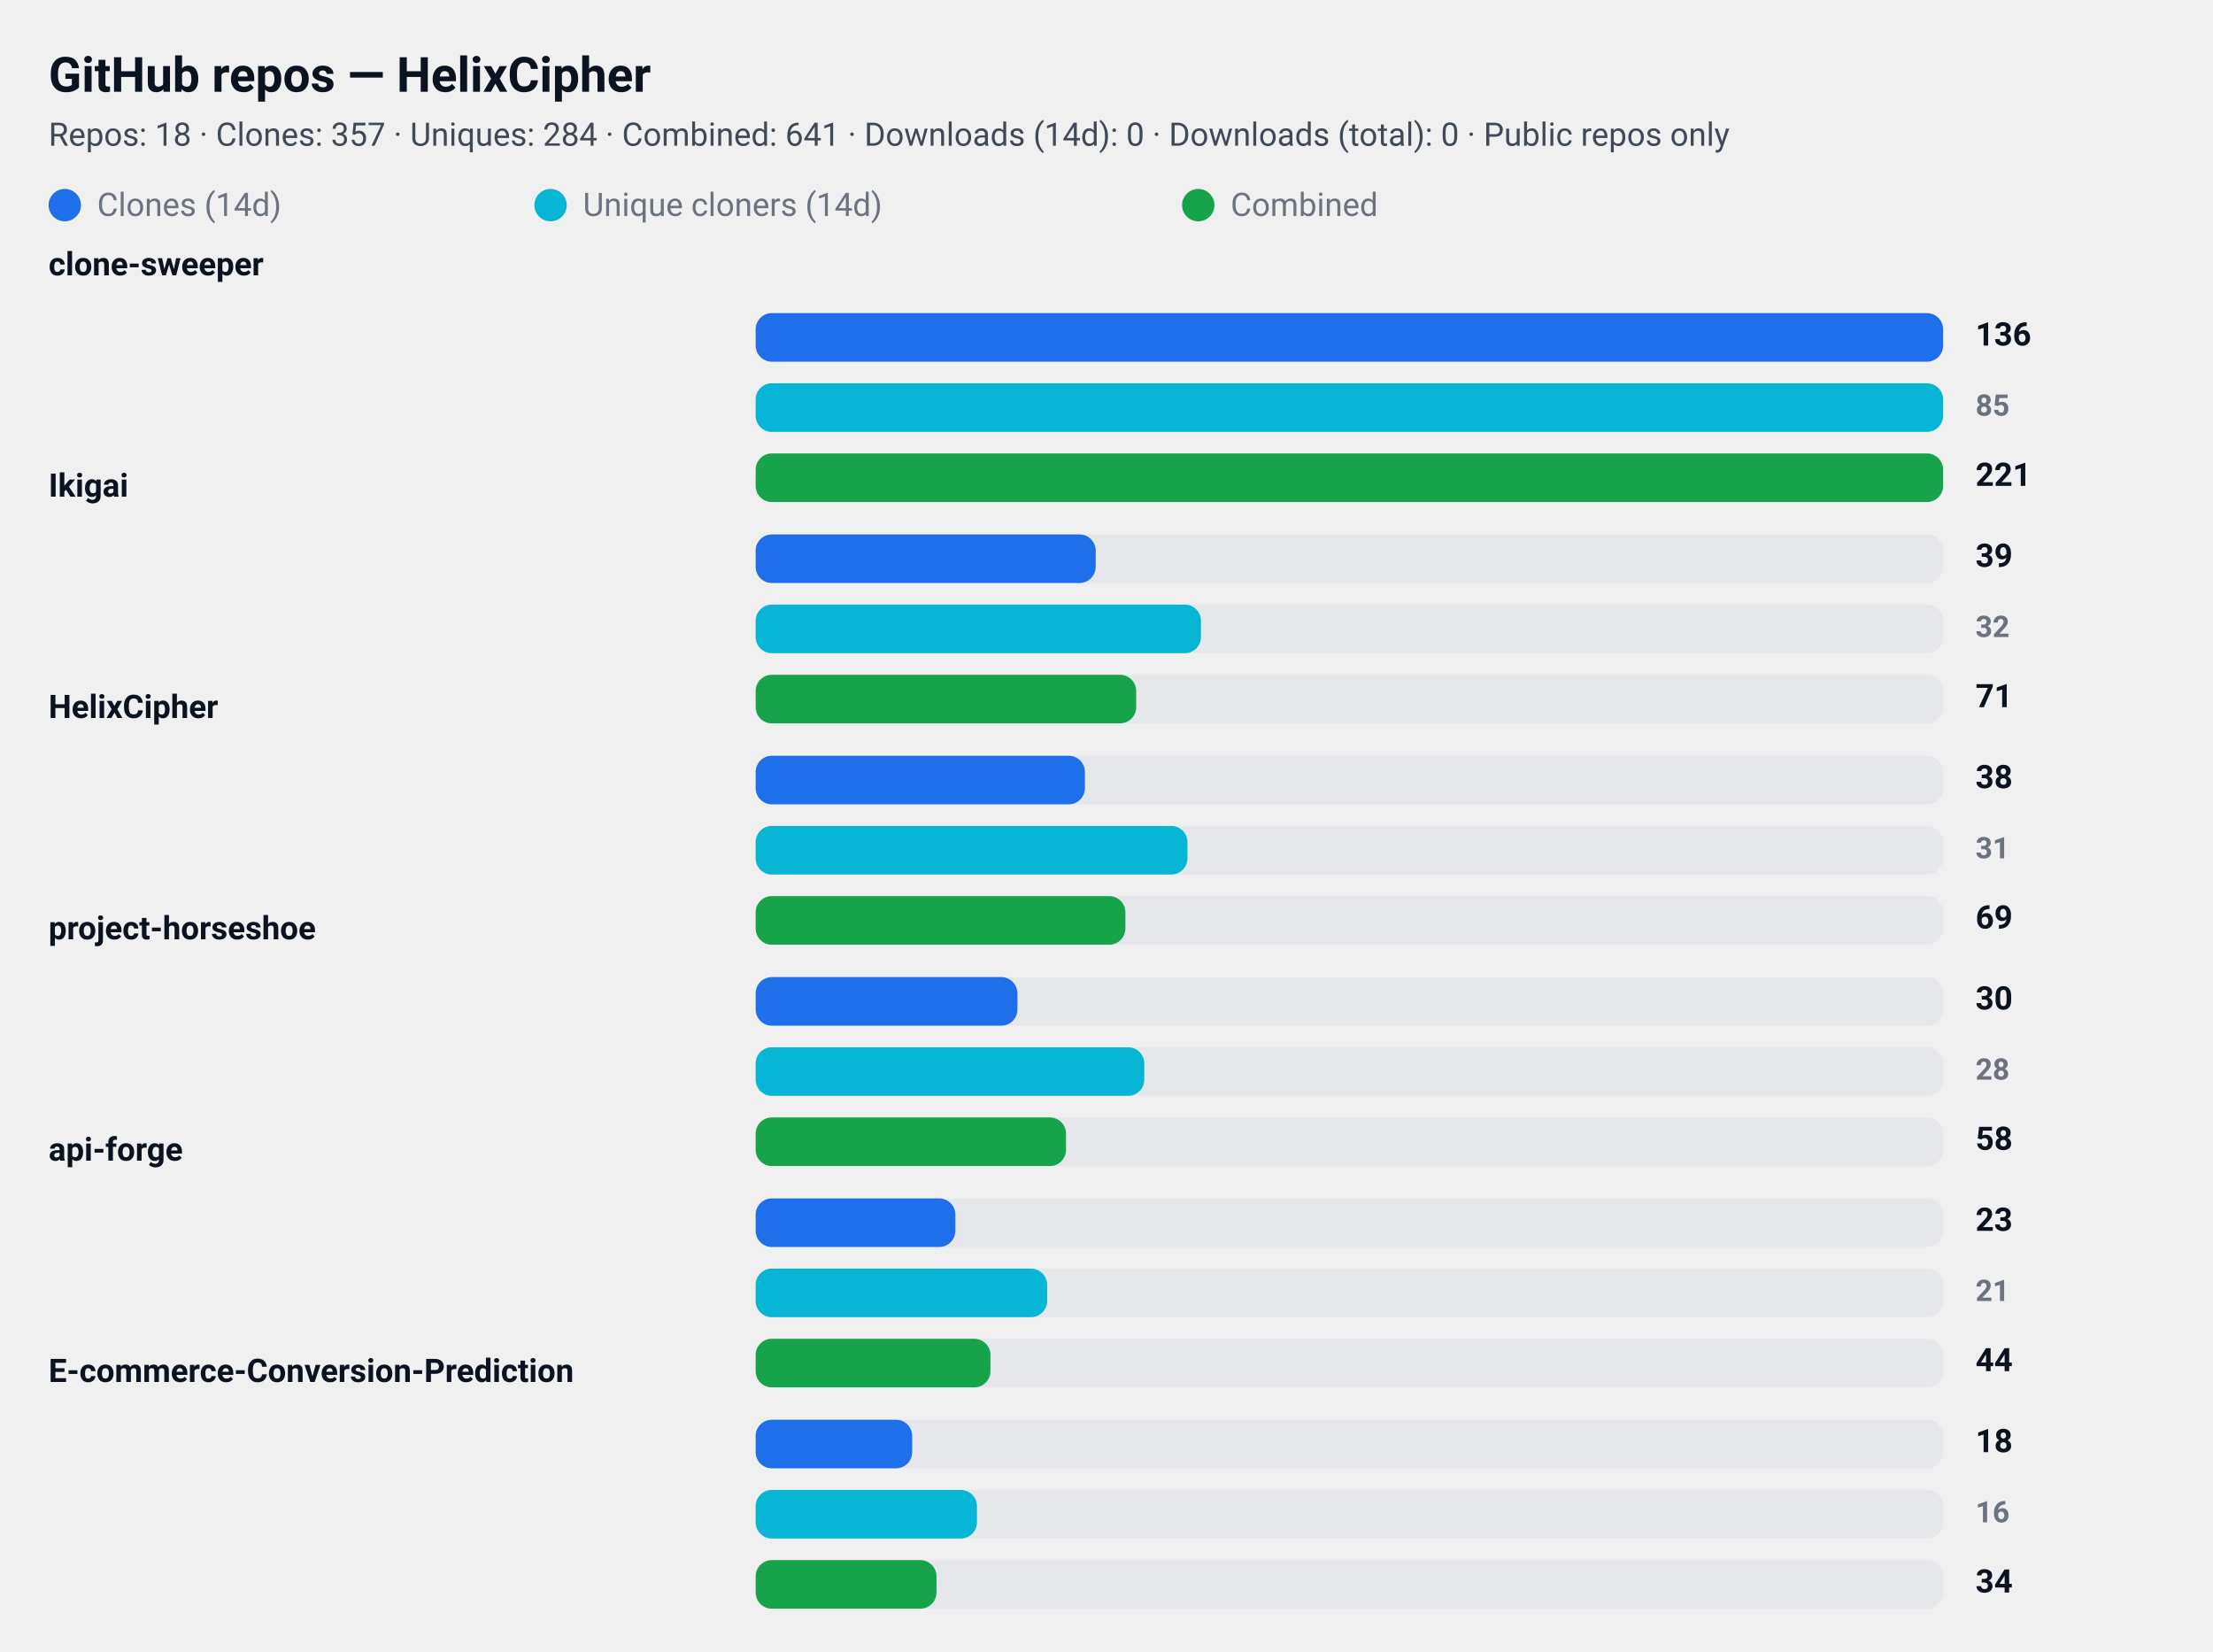
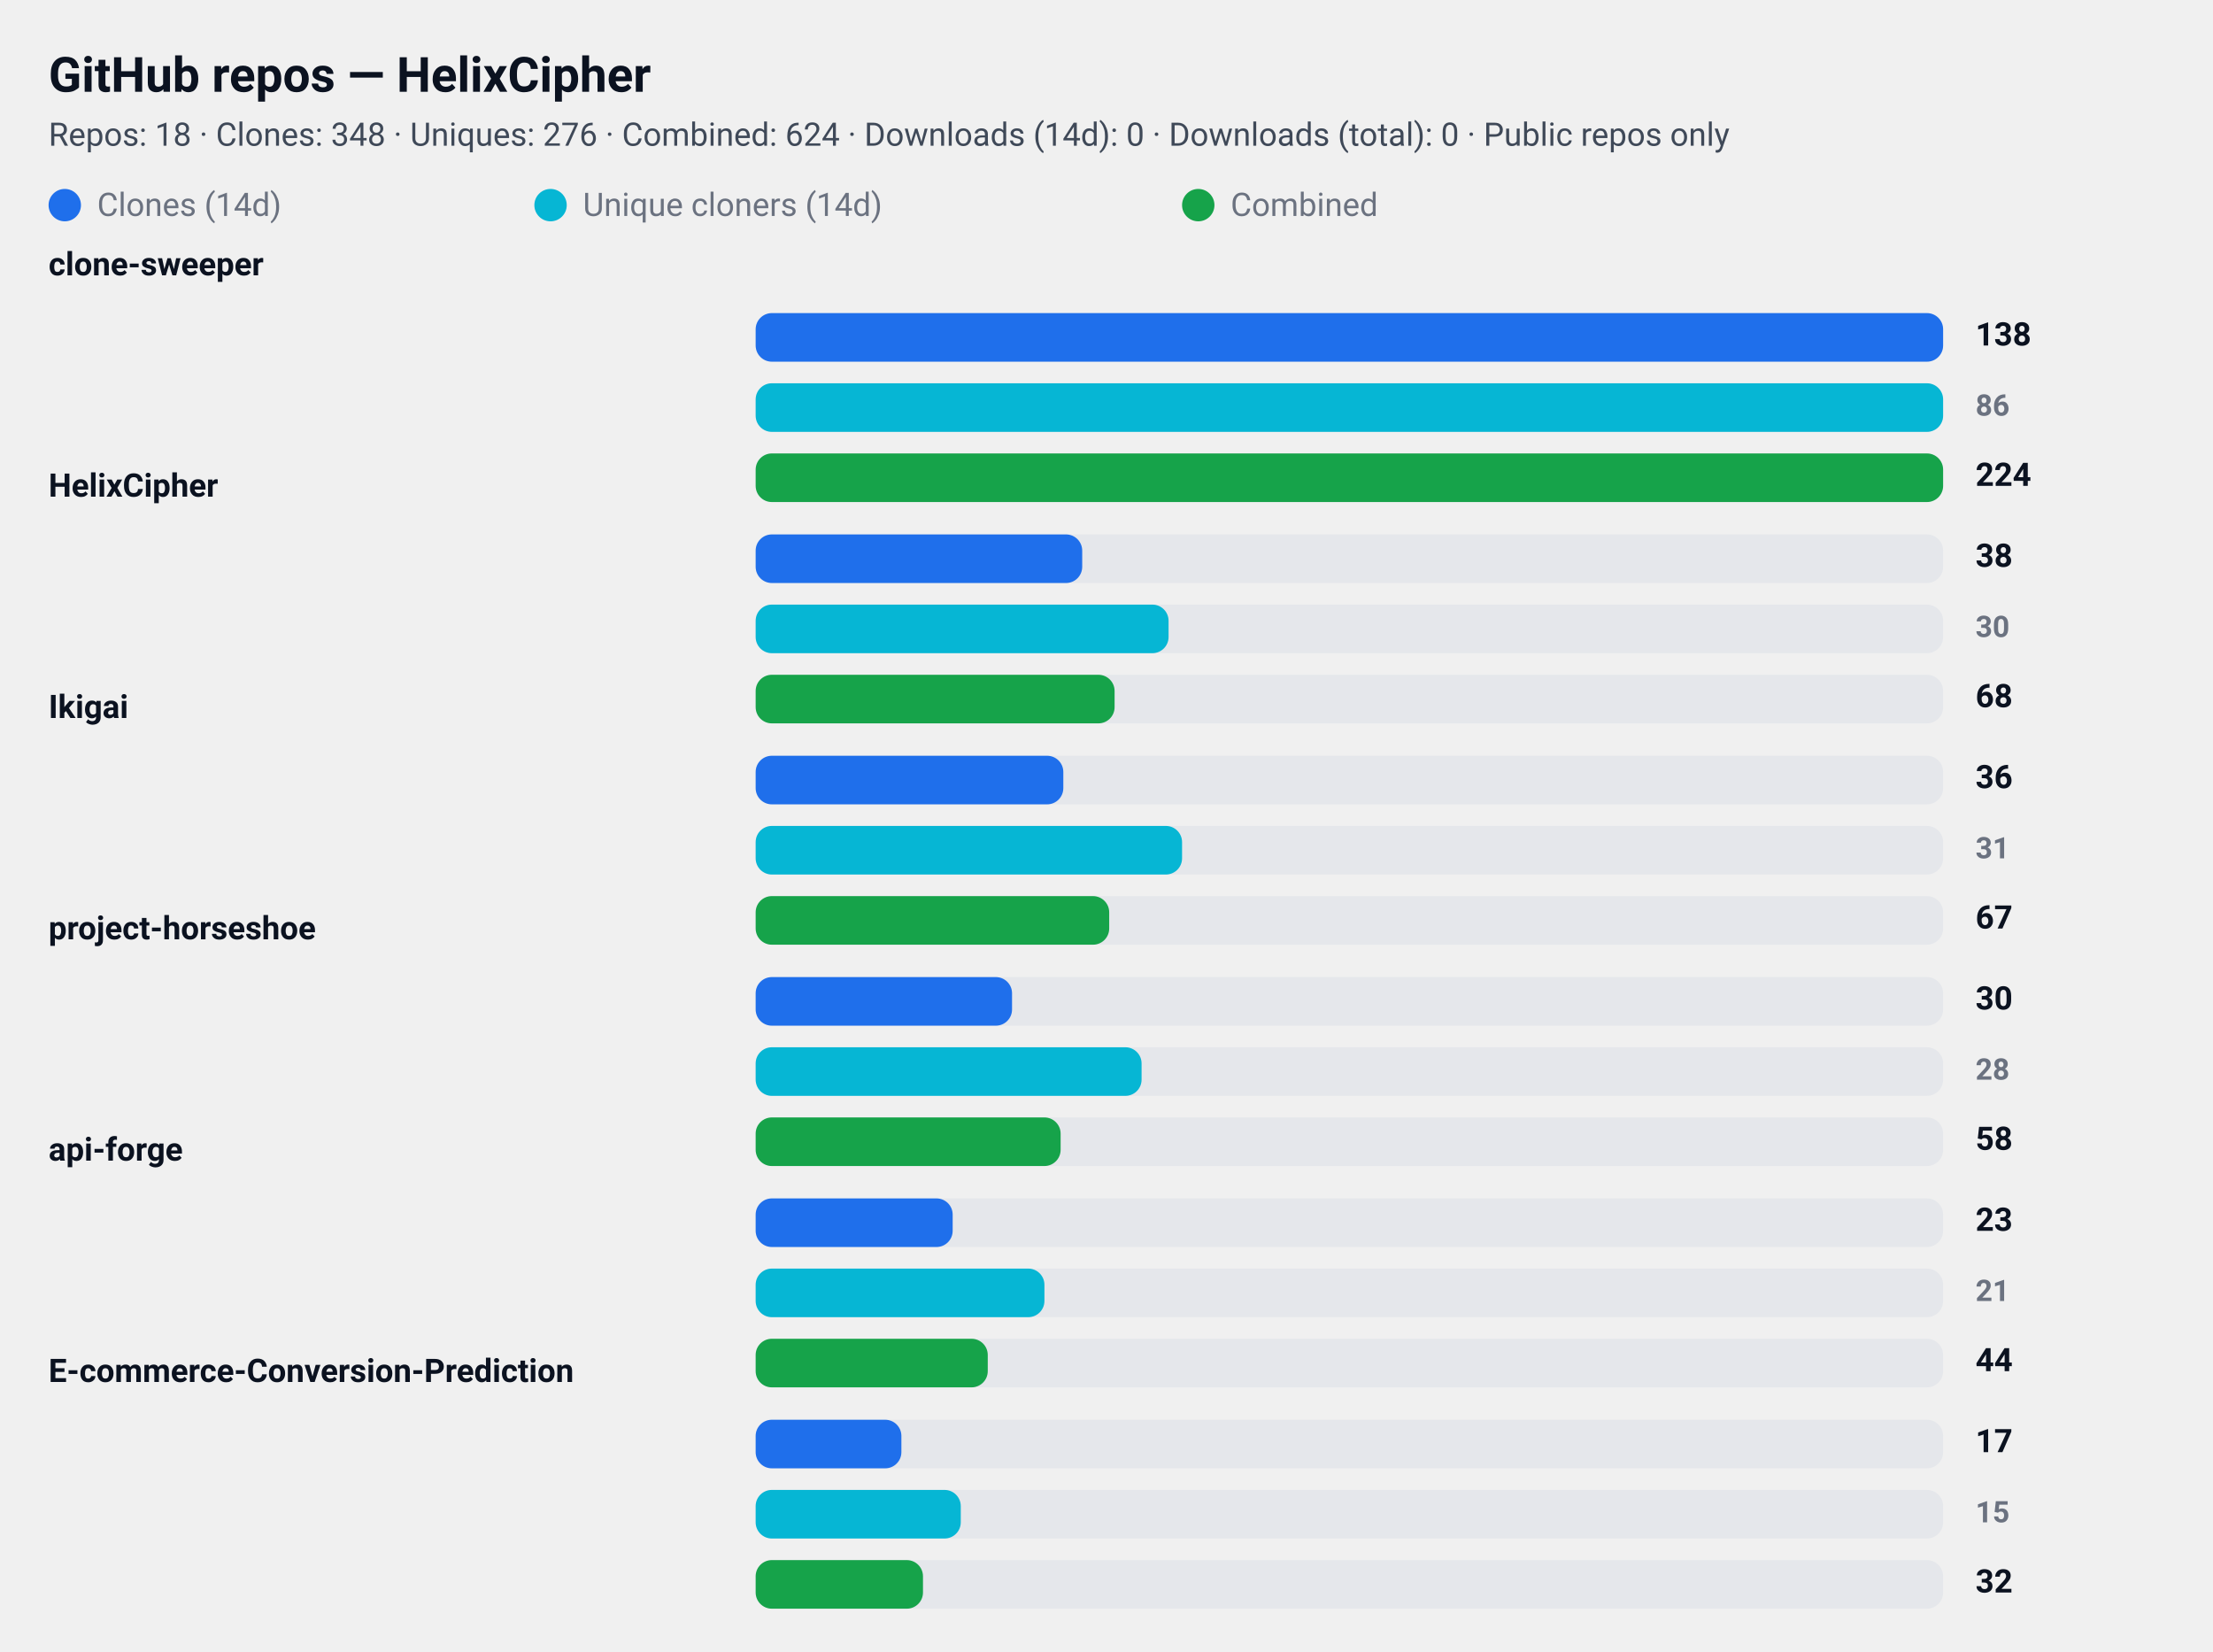
<svg xmlns="http://www.w3.org/2000/svg" width="820" height="612" viewBox="0 0 820 612" role="img" aria-label="GitHub repository clone statistics">
  <style>
  .card  { font-family: "Segoe UI", Roboto, "Helvetica Neue", Arial, sans-serif; }
  .title { font-weight: 700; font-size: 18px; fill: #0b1220; }
  .meta  { font-weight: 400; font-size: 12px; fill: #374151; opacity: 0.95; }
  .label { font-weight: 600; font-size: 12px; fill: #0b1220; }
  .count { font-weight: 700; font-size: 12px; fill: #0b1220; text-anchor: start; }
  .count-small { font-weight: 600; font-size: 11px; fill:#6b7280; text-anchor: start; }
  .muted { font-size:12px; fill:#6b7280; }

  .bar-clone { fill: #1f6feb; rx:6; }
  .bar-uniq  { fill: #06b6d4; rx:6; }
  .bar-comb  { fill: #16a34a; rx:6; }

  .bar-bg { fill: #e5e7eb; rx:6; }
  @media (prefers-color-scheme: dark) {
    .title, .meta, .label, .count, .count-small, .muted { fill: #ffffff; }
    .meta, .count-small { opacity: 0.9; }
  }
</style>
  <rect x="0" y="0" width="820" height="612" rx="12" fill="transparent" />
  <text x="18" y="34" class="title card">GitHub repos — HelixCipher</text>
-   <text x="18" y="54" class="meta card">Repos: 18 · Clones: 357 · Uniques: 284 · Combined: 641 · Downloads (14d): 0 · Downloads (total): 0 · Public repos only</text>
+   <text x="18" y="54" class="meta card">Repos: 18 · Clones: 348 · Uniques: 276 · Combined: 624 · Downloads (14d): 0 · Downloads (total): 0 · Public repos only</text>
  <g id="legend">
    <rect x="18" y="70" width="12" height="12" class="bar-clone" />
    <text x="36" y="80" class="muted card">Clones (14d)</text>
    <rect x="198" y="70" width="12" height="12" class="bar-uniq" />
    <text x="216" y="80" class="muted card">Unique cloners (14d)</text>
    <rect x="438" y="70" width="12" height="12" class="bar-comb" />
    <text x="456" y="80" class="muted card">Combined</text>
  </g>
  <text x="18" y="102" class="label card">clone-sweeper</text>
  <rect x="280" y="116" width="440" height="18" class="bar-bg" />
  <rect x="280" y="116" width="440" height="18" class="bar-clone" />
-   <text x="732" y="128" class="count card">136</text>
+   <text x="732" y="128" class="count card">138</text>
  <rect x="280" y="142" width="440" height="18" class="bar-bg" />
  <rect x="280" y="142" width="440" height="18" class="bar-uniq" />
-   <text x="732" y="154" class="count-small card">85</text>
+   <text x="732" y="154" class="count-small card">86</text>
  <rect x="280" y="168" width="440" height="18" class="bar-bg" />
  <rect x="280" y="168" width="440" height="18" class="bar-comb" />
-   <text x="732" y="180" class="count card">221</text>
-   <text x="18" y="184" class="label card">Ikigai</text>
+   <text x="732" y="180" class="count card">224</text>
+   <text x="18" y="184" class="label card">HelixCipher</text>
  <rect x="280" y="198" width="440" height="18" class="bar-bg" />
-   <rect x="280" y="198" width="126" height="18" class="bar-clone" />
-   <text x="732" y="210" class="count card">39</text>
+   <rect x="280" y="198" width="121" height="18" class="bar-clone" />
+   <text x="732" y="210" class="count card">38</text>
  <rect x="280" y="224" width="440" height="18" class="bar-bg" />
-   <rect x="280" y="224" width="165" height="18" class="bar-uniq" />
-   <text x="732" y="236" class="count-small card">32</text>
+   <rect x="280" y="224" width="153" height="18" class="bar-uniq" />
+   <text x="732" y="236" class="count-small card">30</text>
  <rect x="280" y="250" width="440" height="18" class="bar-bg" />
-   <rect x="280" y="250" width="141" height="18" class="bar-comb" />
-   <text x="732" y="262" class="count card">71</text>
-   <text x="18" y="266" class="label card">HelixCipher</text>
+   <rect x="280" y="250" width="133" height="18" class="bar-comb" />
+   <text x="732" y="262" class="count card">68</text>
+   <text x="18" y="266" class="label card">Ikigai</text>
  <rect x="280" y="280" width="440" height="18" class="bar-bg" />
-   <rect x="280" y="280" width="122" height="18" class="bar-clone" />
-   <text x="732" y="292" class="count card">38</text>
+   <rect x="280" y="280" width="114" height="18" class="bar-clone" />
+   <text x="732" y="292" class="count card">36</text>
  <rect x="280" y="306" width="440" height="18" class="bar-bg" />
-   <rect x="280" y="306" width="160" height="18" class="bar-uniq" />
+   <rect x="280" y="306" width="158" height="18" class="bar-uniq" />
  <text x="732" y="318" class="count-small card">31</text>
  <rect x="280" y="332" width="440" height="18" class="bar-bg" />
-   <rect x="280" y="332" width="137" height="18" class="bar-comb" />
-   <text x="732" y="344" class="count card">69</text>
+   <rect x="280" y="332" width="131" height="18" class="bar-comb" />
+   <text x="732" y="344" class="count card">67</text>
  <text x="18" y="348" class="label card">project-horseshoe</text>
  <rect x="280" y="362" width="440" height="18" class="bar-bg" />
-   <rect x="280" y="362" width="97" height="18" class="bar-clone" />
+   <rect x="280" y="362" width="95" height="18" class="bar-clone" />
  <text x="732" y="374" class="count card">30</text>
  <rect x="280" y="388" width="440" height="18" class="bar-bg" />
-   <rect x="280" y="388" width="144" height="18" class="bar-uniq" />
+   <rect x="280" y="388" width="143" height="18" class="bar-uniq" />
  <text x="732" y="400" class="count-small card">28</text>
  <rect x="280" y="414" width="440" height="18" class="bar-bg" />
-   <rect x="280" y="414" width="115" height="18" class="bar-comb" />
+   <rect x="280" y="414" width="113" height="18" class="bar-comb" />
  <text x="732" y="426" class="count card">58</text>
  <text x="18" y="430" class="label card">api-forge</text>
  <rect x="280" y="444" width="440" height="18" class="bar-bg" />
-   <rect x="280" y="444" width="74" height="18" class="bar-clone" />
+   <rect x="280" y="444" width="73" height="18" class="bar-clone" />
  <text x="732" y="456" class="count card">23</text>
  <rect x="280" y="470" width="440" height="18" class="bar-bg" />
-   <rect x="280" y="470" width="108" height="18" class="bar-uniq" />
+   <rect x="280" y="470" width="107" height="18" class="bar-uniq" />
  <text x="732" y="482" class="count-small card">21</text>
  <rect x="280" y="496" width="440" height="18" class="bar-bg" />
-   <rect x="280" y="496" width="87" height="18" class="bar-comb" />
+   <rect x="280" y="496" width="86" height="18" class="bar-comb" />
  <text x="732" y="508" class="count card">44</text>
  <text x="18" y="512" class="label card">E-commerce-Conversion-Prediction</text>
  <rect x="280" y="526" width="440" height="18" class="bar-bg" />
-   <rect x="280" y="526" width="58" height="18" class="bar-clone" />
-   <text x="732" y="538" class="count card">18</text>
+   <rect x="280" y="526" width="54" height="18" class="bar-clone" />
+   <text x="732" y="538" class="count card">17</text>
  <rect x="280" y="552" width="440" height="18" class="bar-bg" />
-   <rect x="280" y="552" width="82" height="18" class="bar-uniq" />
-   <text x="732" y="564" class="count-small card">16</text>
+   <rect x="280" y="552" width="76" height="18" class="bar-uniq" />
+   <text x="732" y="564" class="count-small card">15</text>
  <rect x="280" y="578" width="440" height="18" class="bar-bg" />
-   <rect x="280" y="578" width="67" height="18" class="bar-comb" />
-   <text x="732" y="590" class="count card">34</text>
+   <rect x="280" y="578" width="62" height="18" class="bar-comb" />
+   <text x="732" y="590" class="count card">32</text>
</svg>
